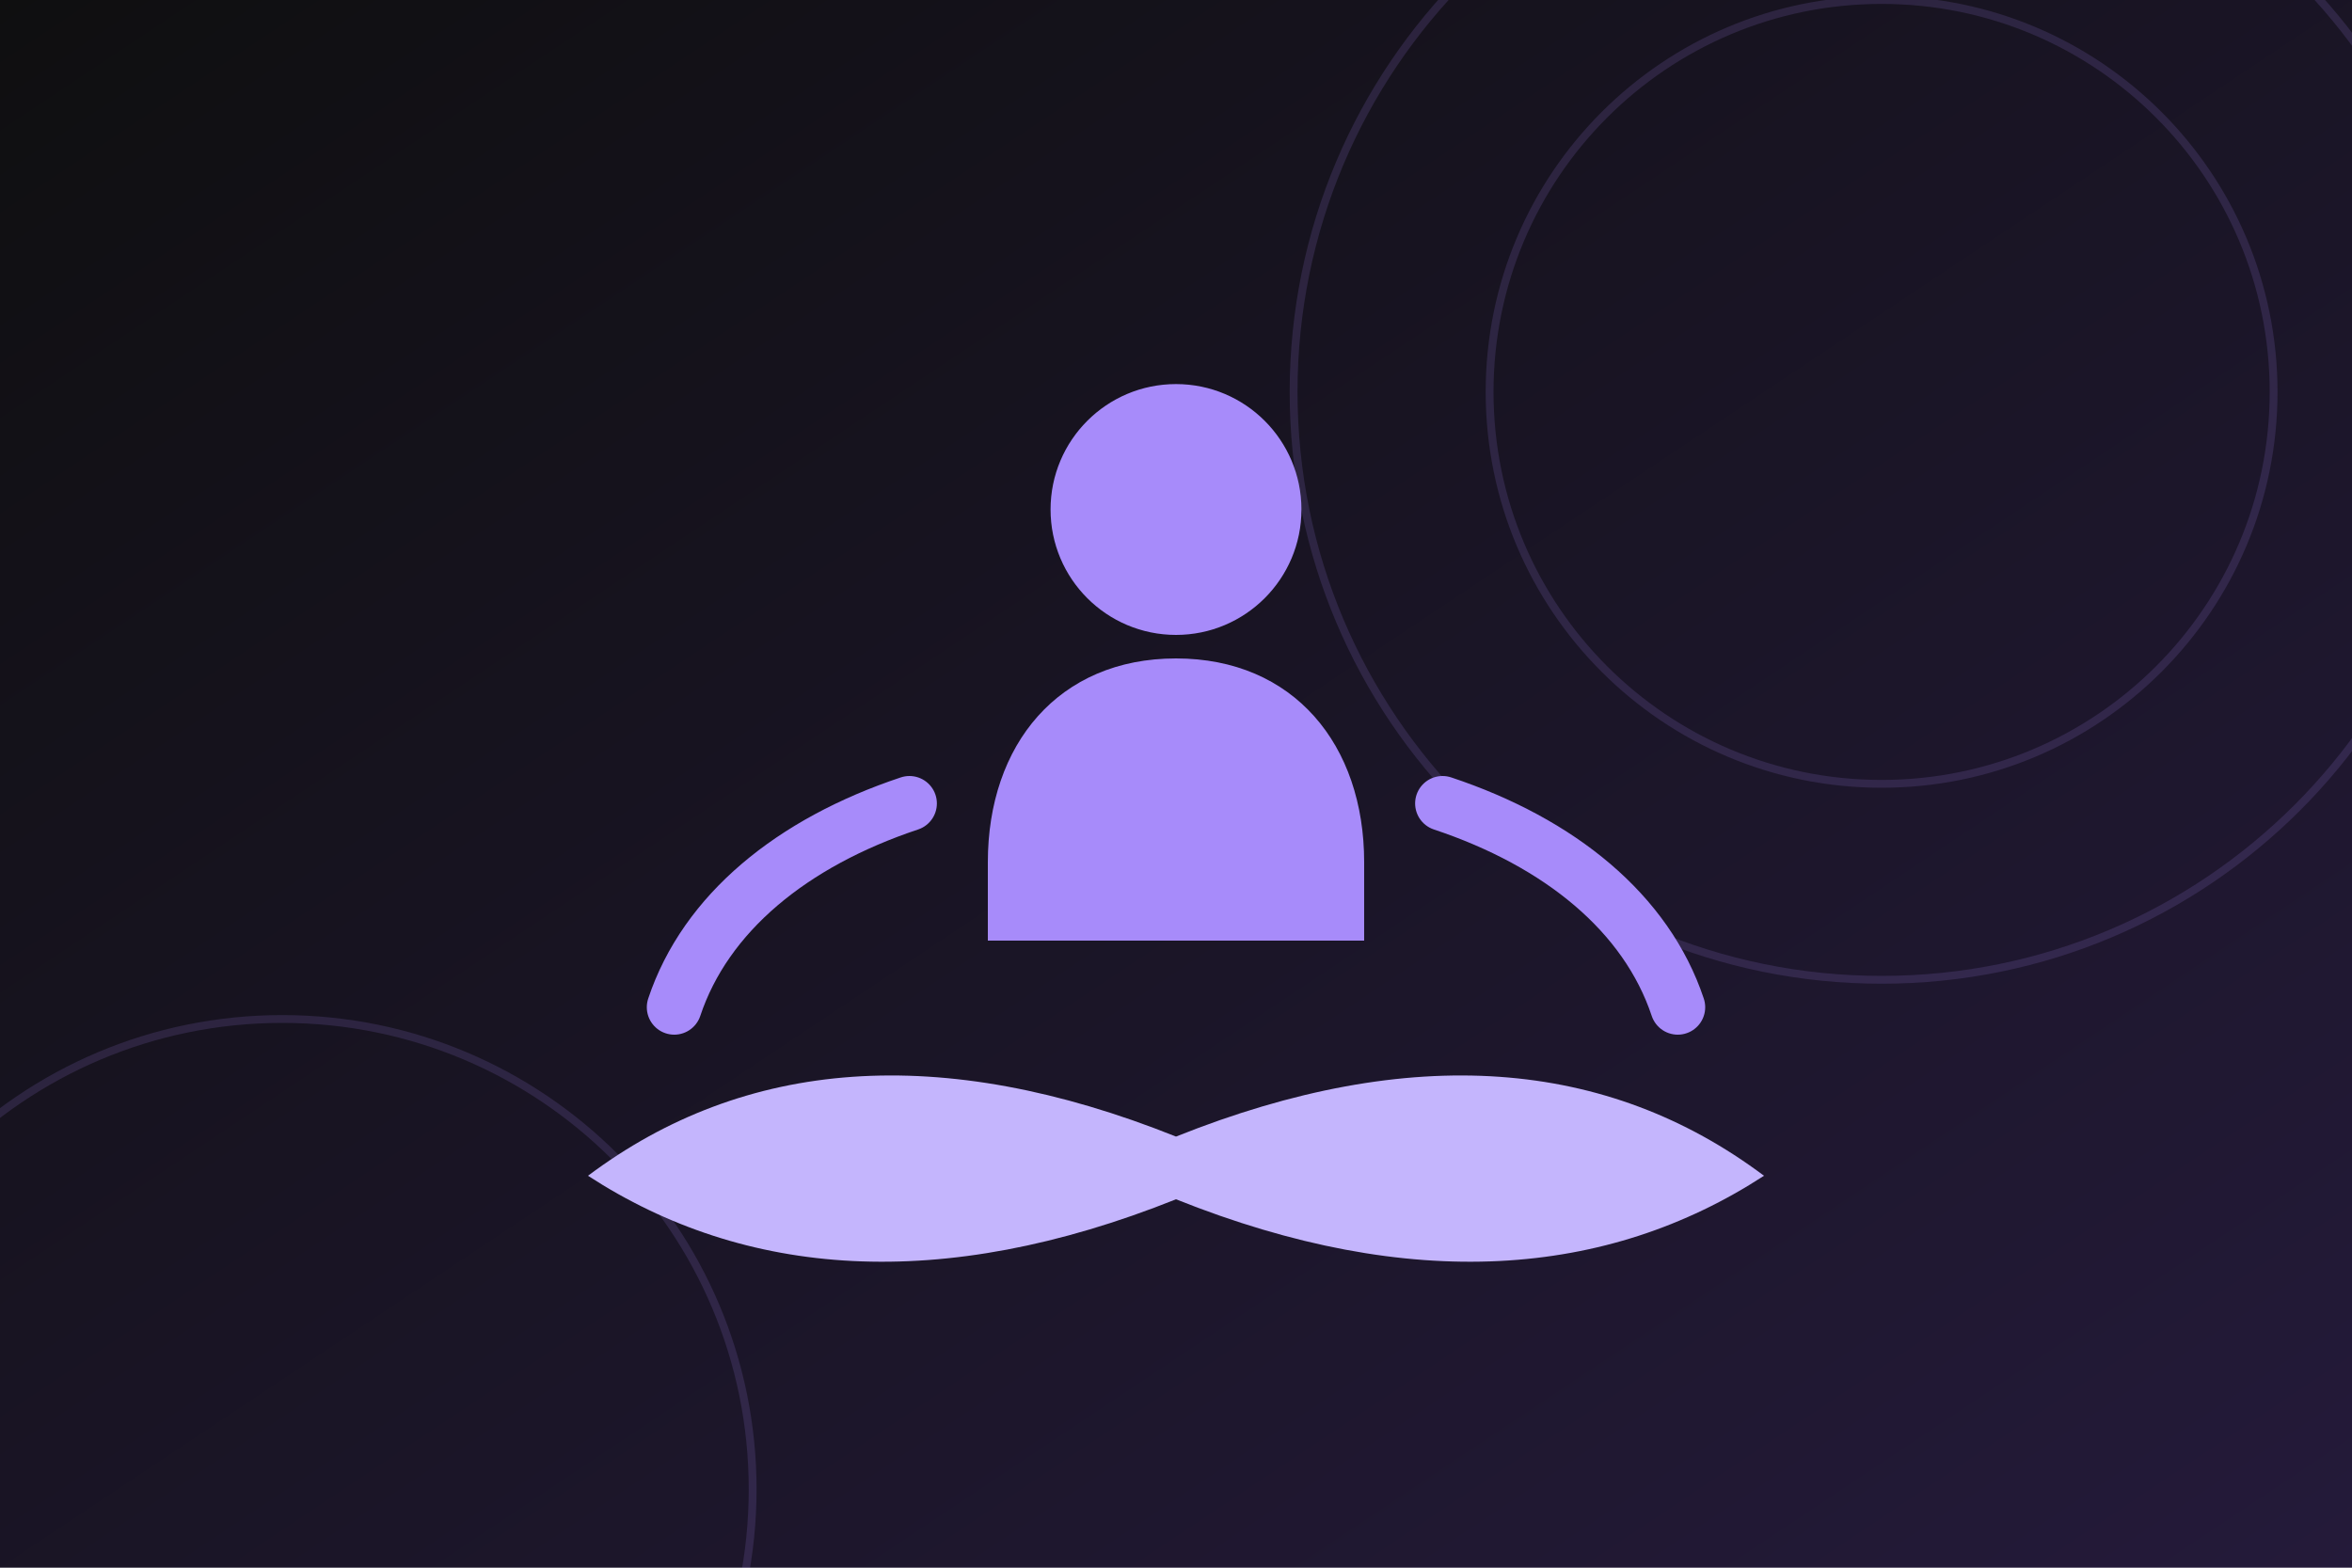
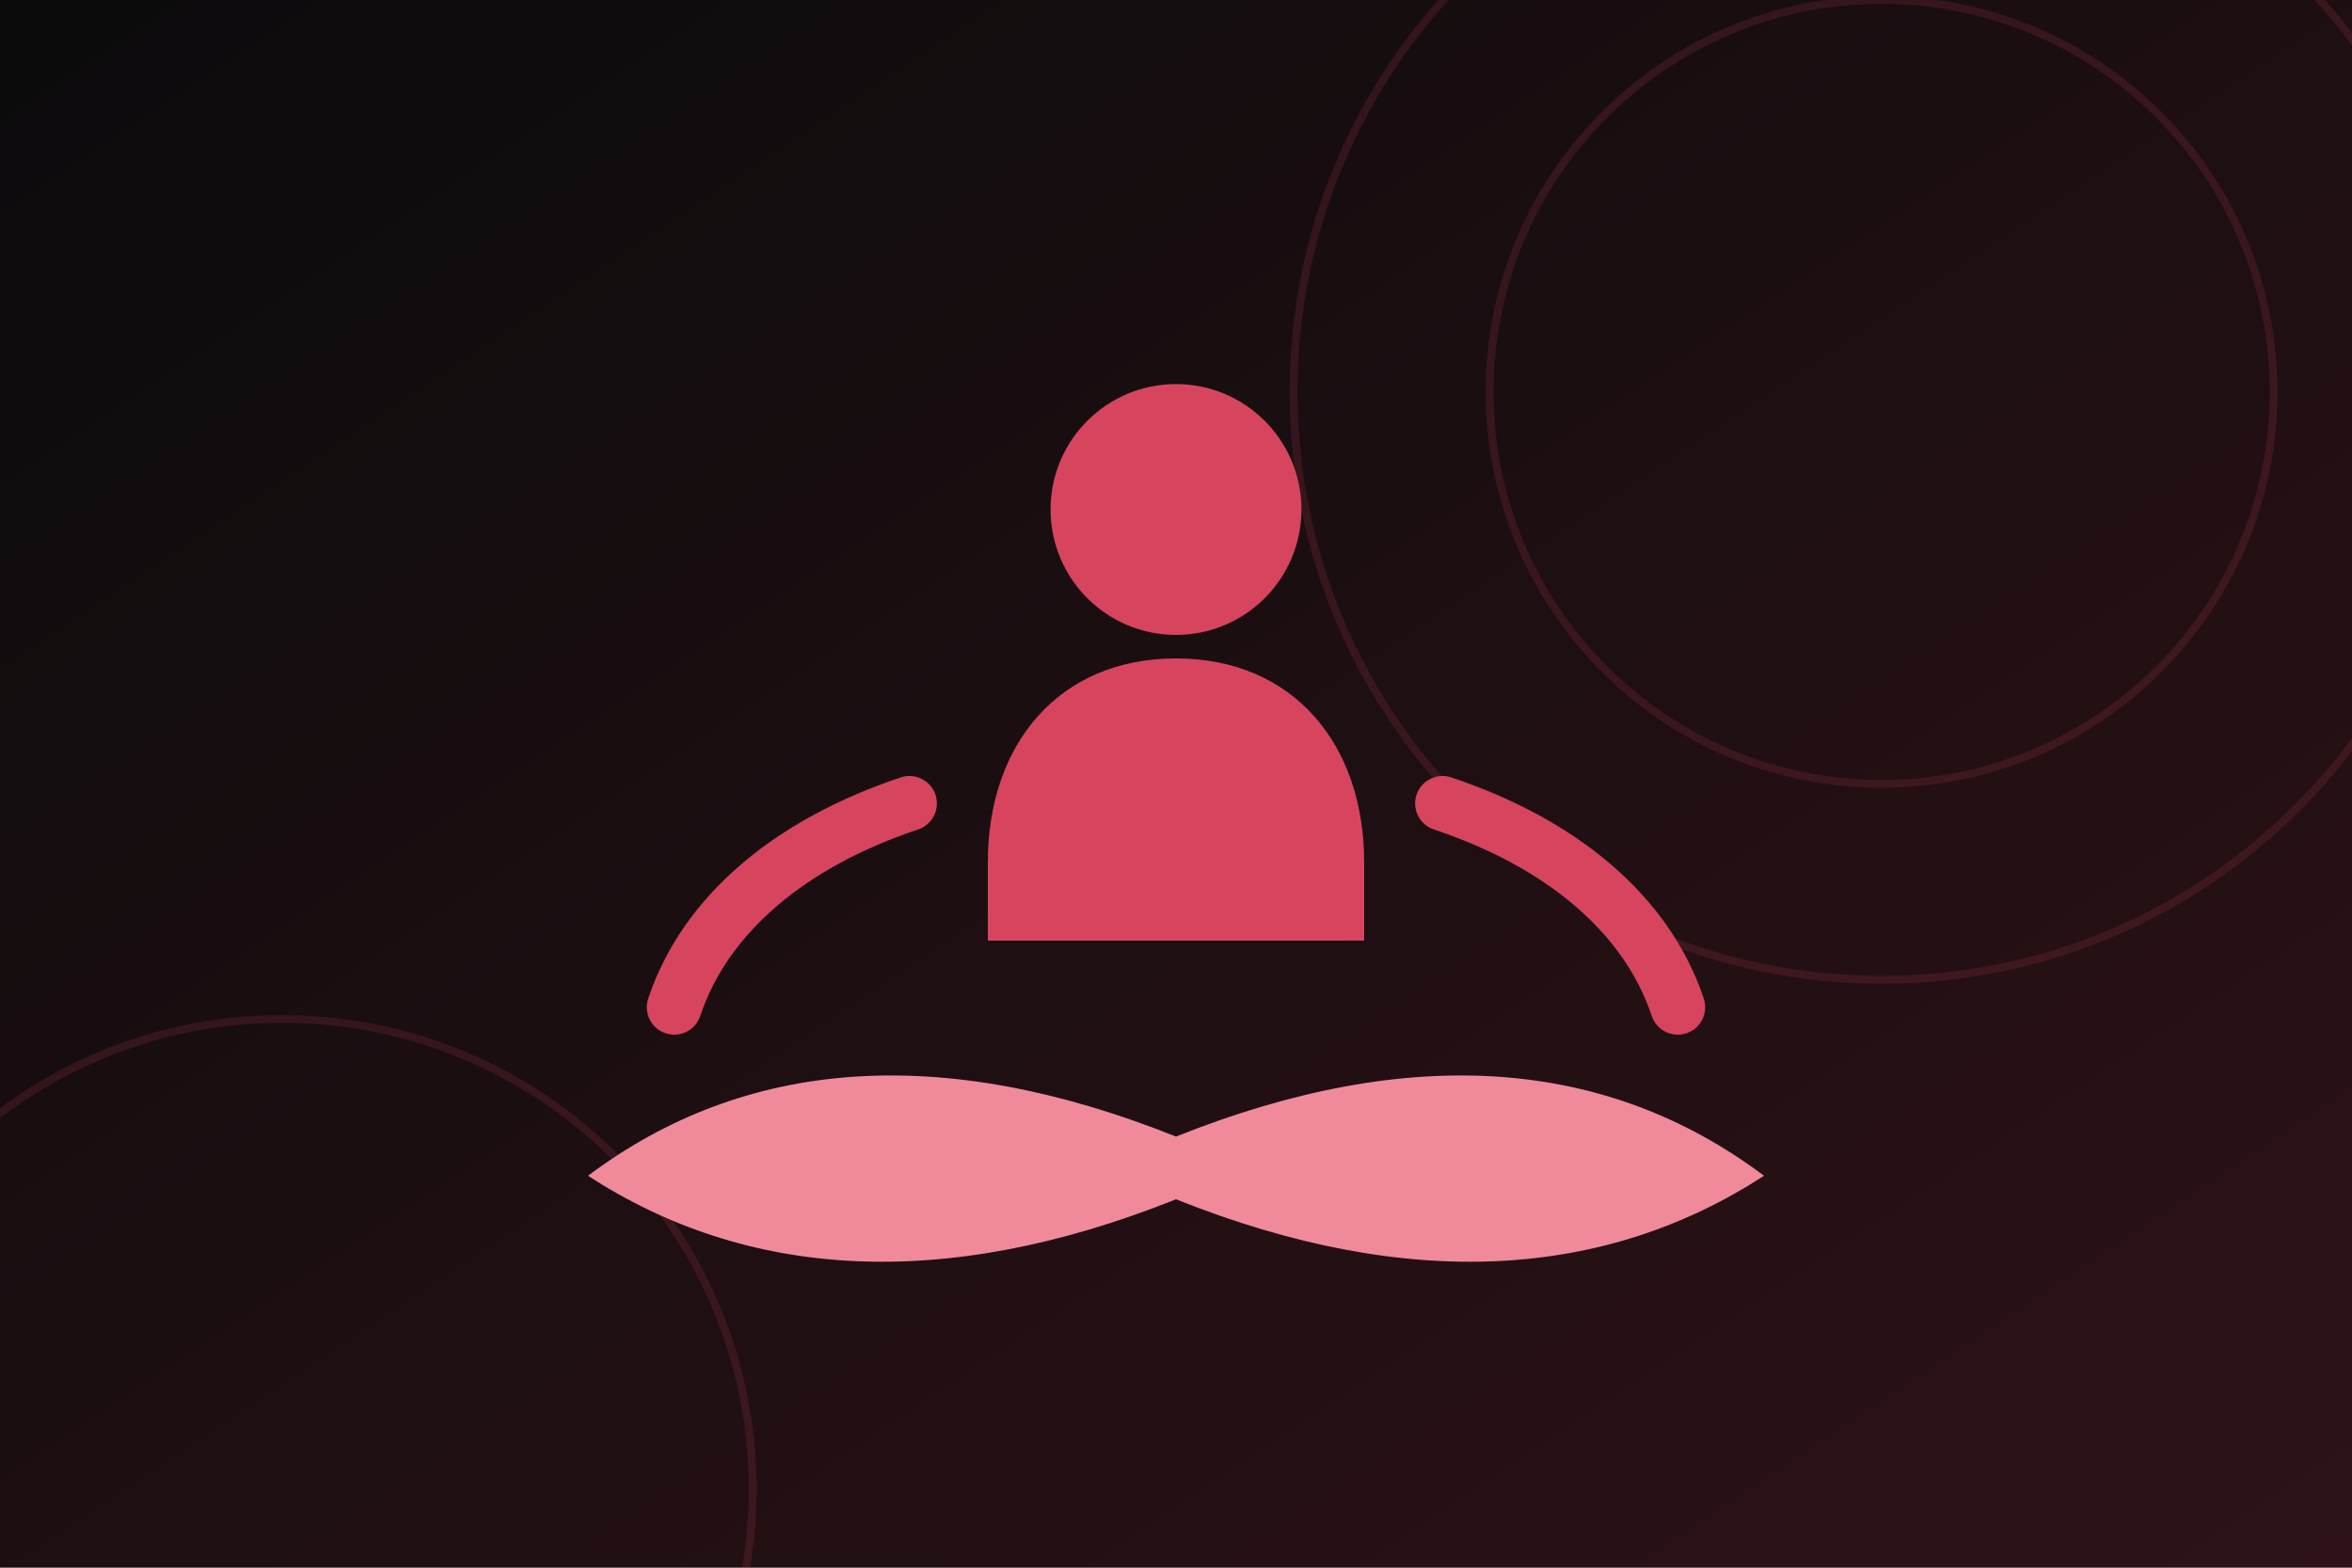
<svg xmlns="http://www.w3.org/2000/svg" viewBox="0 0 600 400" role="img">
  <defs>
    <linearGradient id="g" x1="0" y1="0" x2="1" y2="1">
-       <stop offset="0" stop-color="#0f0f10" />
-       <stop offset="1" stop-color="#241a3a" />
+       <stop offset="0" stop-color="#0b0b0c" />
+       <stop offset="1" stop-color="#2e1217" />
    </linearGradient>
  </defs>
  <rect width="600" height="400" fill="url(#g)" />
-   <g fill="none" stroke="#a78bfa" stroke-opacity=".15" stroke-width="2">
+   <g fill="none" stroke="#d6455d" stroke-opacity=".15" stroke-width="2">
    <circle cx="480.0" cy="100.0" r="150" />
    <circle cx="480.0" cy="100.0" r="100" />
    <circle cx="72.0" cy="380.0" r="120" />
  </g>
-   <circle cx="300" cy="130" r="32" fill="#a78bfa" />
-   <path d="M300 168c-30 0-48 22-48 52v20h96v-20c0-30-18-52-48-52z" fill="#a78bfa" />
-   <path d="M150 300c40-30 90-34 150-10 60-24 110-20 150 10-40 26-90 30-150 6-60 24-110 20-150-6z" fill="#c4b5fd" />
-   <path d="M232 205c-30 10-52 28-60 52M368 205c30 10 52 28 60 52" fill="none" stroke="#a78bfa" stroke-width="14" stroke-linecap="round" />
+   <circle cx="300" cy="130" r="32" fill="#d6455d" />
+   <path d="M300 168c-30 0-48 22-48 52v20h96v-20c0-30-18-52-48-52z" fill="#d6455d" />
+   <path d="M150 300c40-30 90-34 150-10 60-24 110-20 150 10-40 26-90 30-150 6-60 24-110 20-150-6z" fill="#f08a9b" />
+   <path d="M232 205c-30 10-52 28-60 52M368 205c30 10 52 28 60 52" fill="none" stroke="#d6455d" stroke-width="14" stroke-linecap="round" />
</svg>
